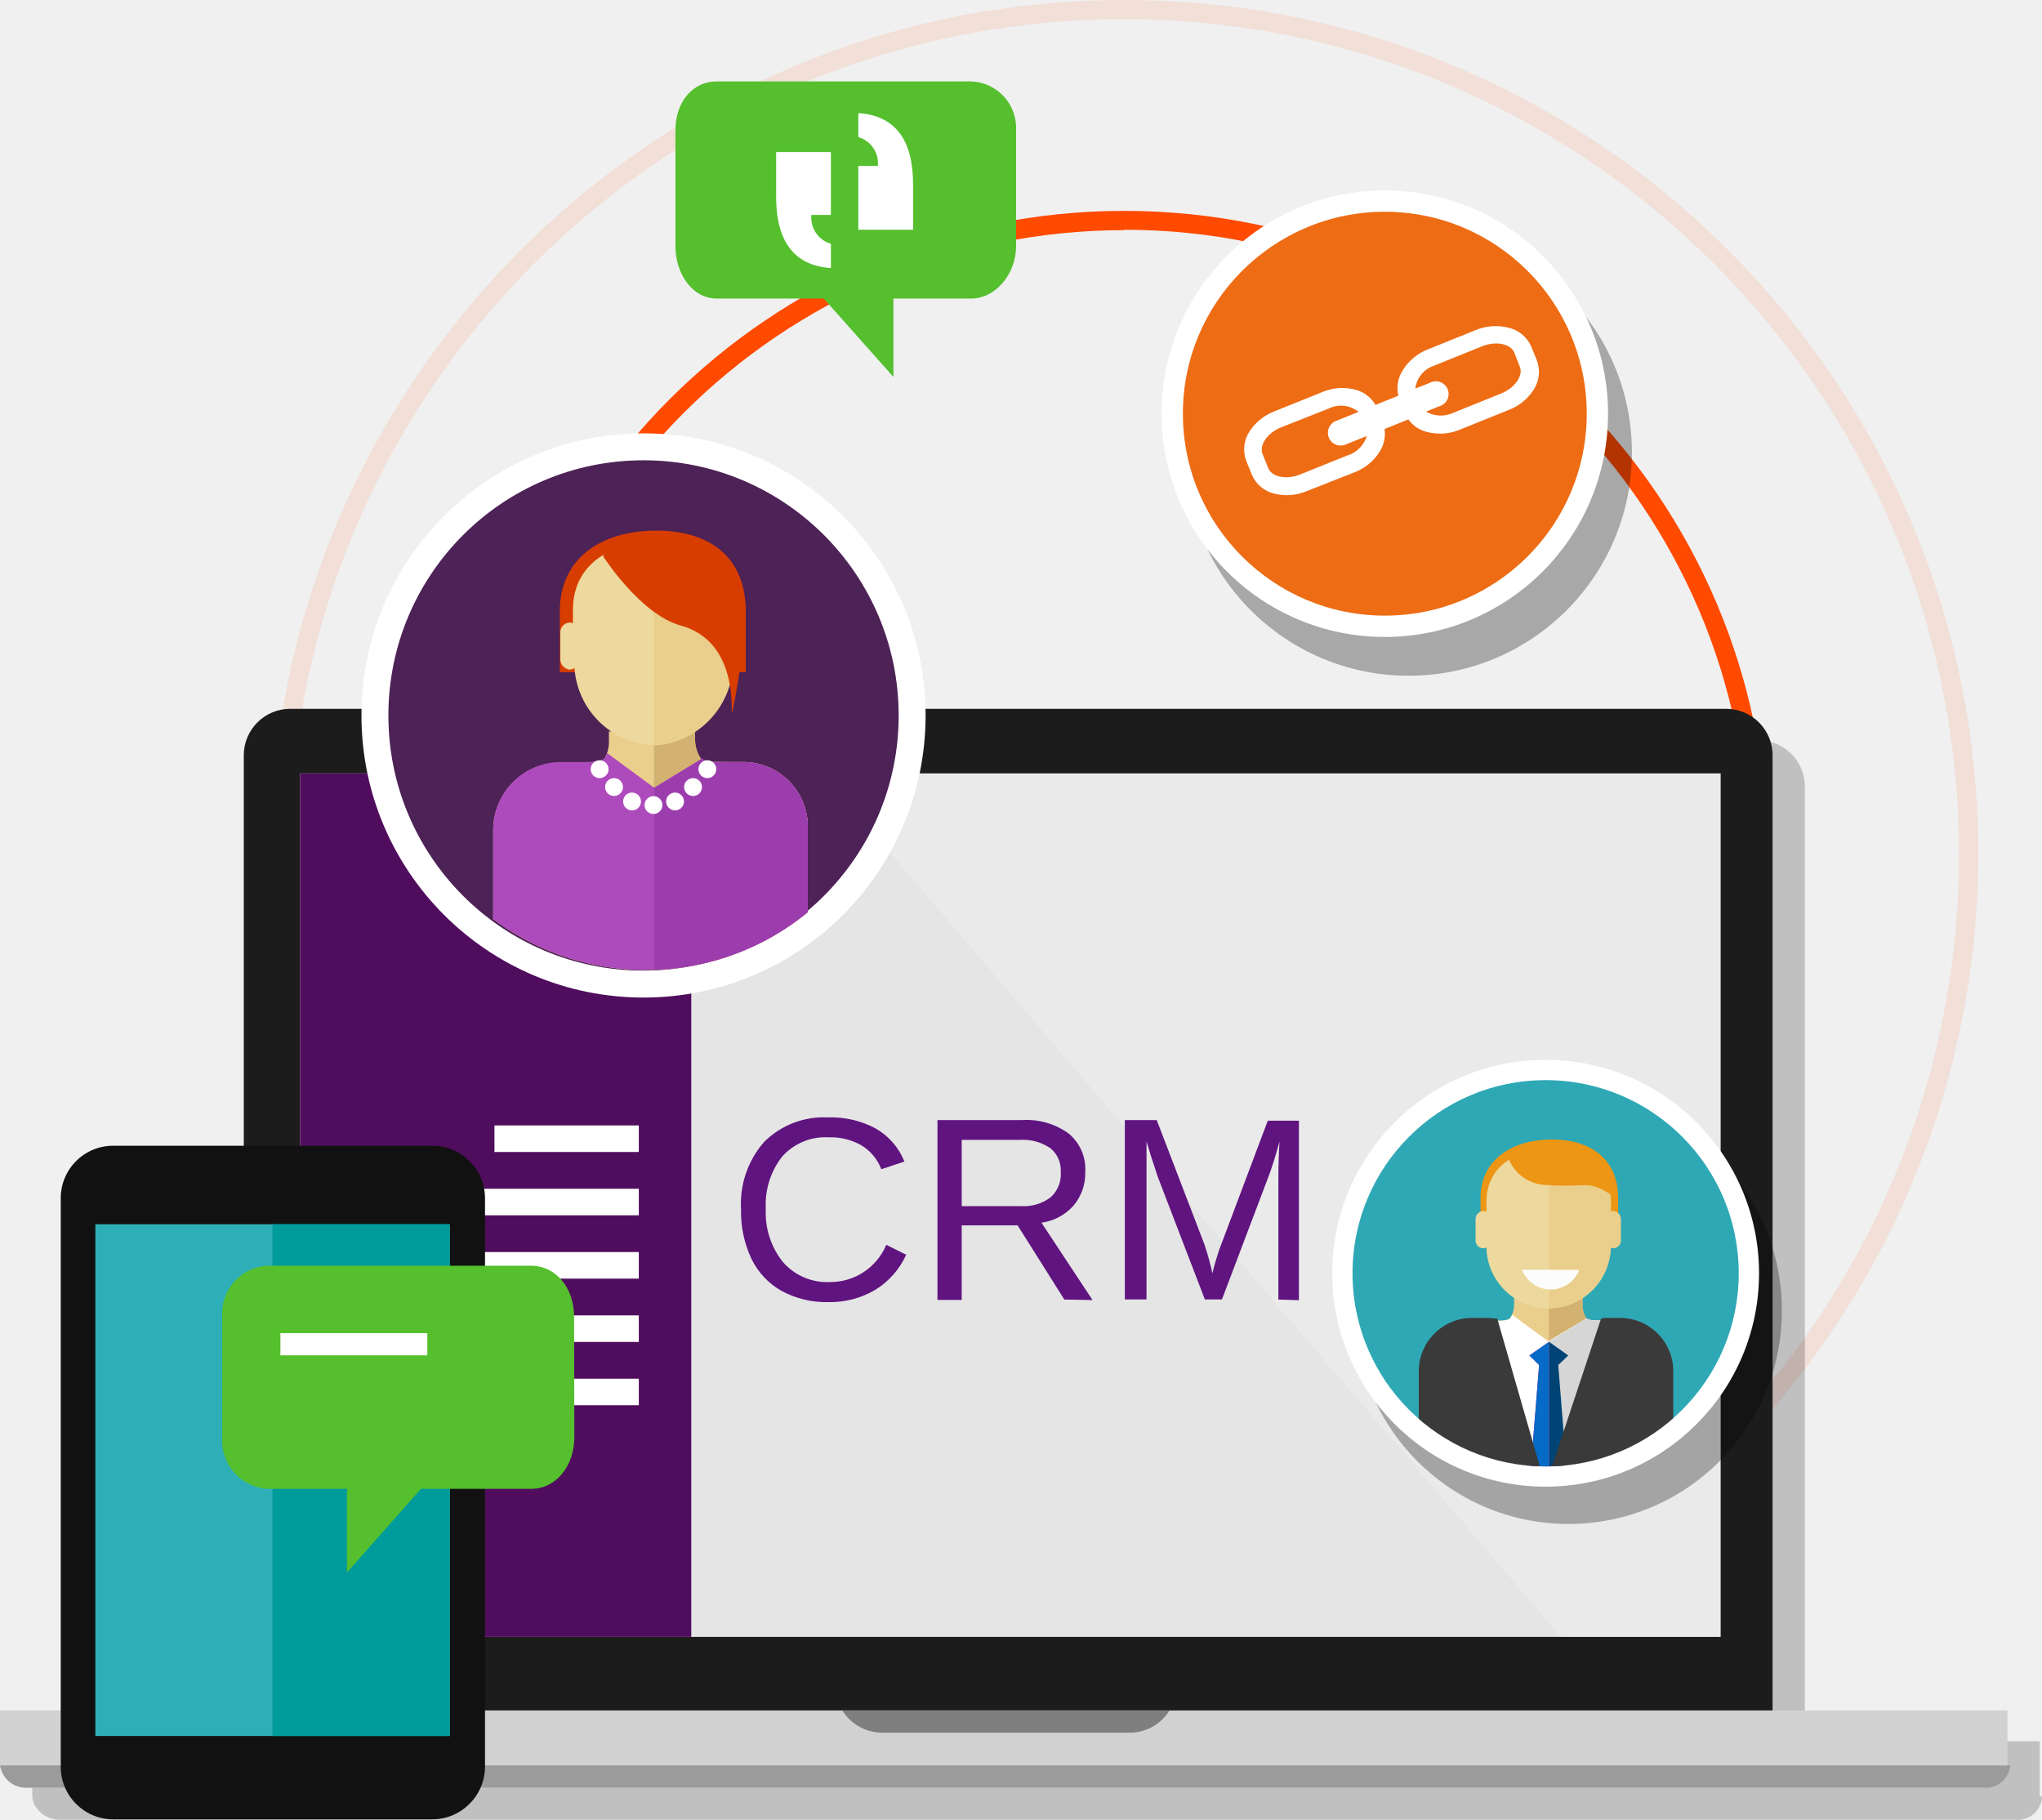
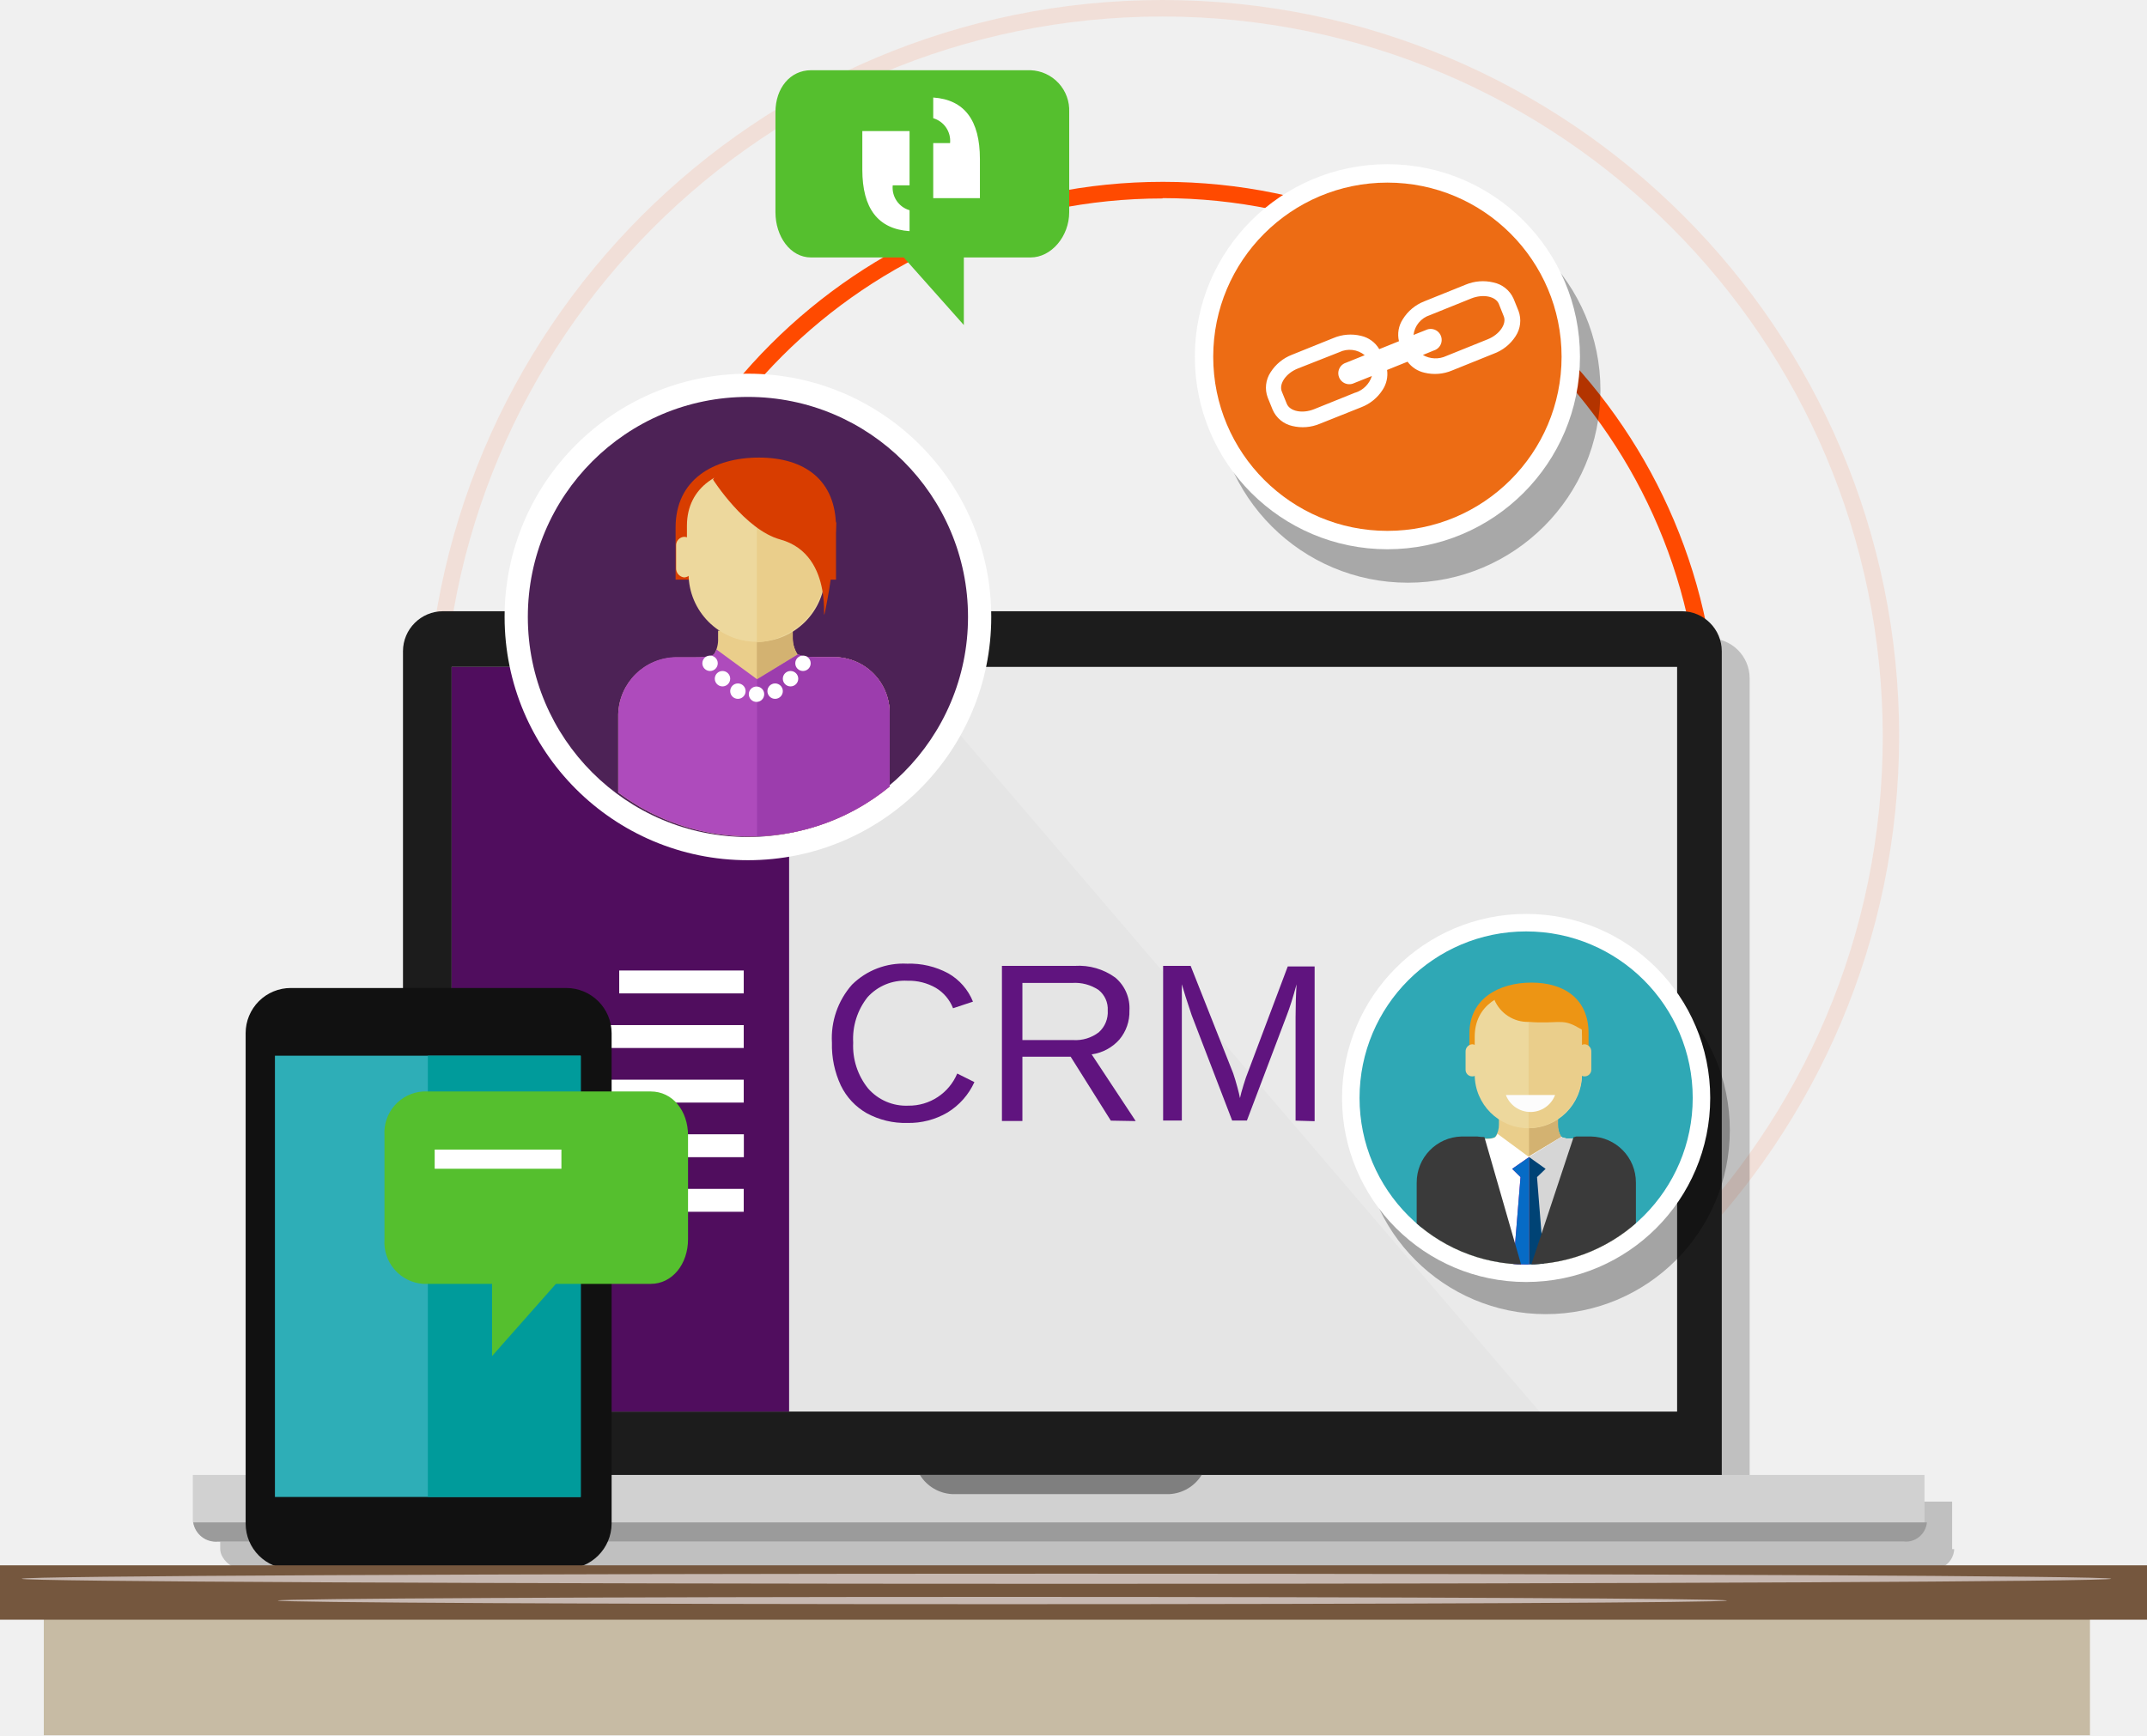
- <svg xmlns="http://www.w3.org/2000/svg" viewBox="0 0 159.99 142.53">
+ <svg xmlns="http://www.w3.org/2000/svg" viewBox="0 0 195 157.65">
  <defs>
-     <style>.cls-1{fill:none;}.cls-2{fill:#2fa8b5;}.cls-3,.cls-4{fill:#ff4a00;}.cls-3{opacity:0.1;}.cls-11,.cls-5{opacity:0.2;}.cls-6{fill:#1c1c1c;}.cls-7{fill:#d1d1d1;}.cls-8{fill:#9b9b9b;}.cls-9{fill:#7f7f7f;}.cls-10{fill:#e5e5e5;}.cls-11,.cls-13{fill:#fff;}.cls-12{fill:#500d5e;}.cls-14{fill:#4d2256;}.cls-15{clip-path:url(#clip-path);}.cls-16{fill:#eace8b;}.cls-17{fill:#d3b271;}.cls-18{fill:#d83d00;}.cls-19{fill:#edd89d;}.cls-20{fill:#ae4bbc;}.cls-21{fill:#9c3dad;}.cls-22{opacity:0.3;}.cls-23{fill:#ed6c14;}.cls-24{clip-path:url(#clip-path-2);}.cls-25{fill:#ed9514;}.cls-26{fill:#d6d6d6;}.cls-27{fill:#c905ad;}.cls-28{fill:#066bc6;}.cls-29{fill:#004375;}.cls-30{fill:#3a3a3a;}.cls-31{fill:#fcfcfc;}.cls-32{fill:#111;}.cls-33{fill:#2eaeb7;}.cls-34{fill:#009b9b;}.cls-35{fill:#55bf2e;}.cls-36{fill:#60147f;}</style>
+     <style>.cls-1{fill:none;}.cls-2{fill:#2fa8b5;}.cls-3,.cls-4{fill:#ff4a00;}.cls-3{opacity:0.1;}.cls-11,.cls-5{opacity:0.2;}.cls-6{fill:#1c1c1c;}.cls-7{fill:#d1d1d1;}.cls-8{fill:#9b9b9b;}.cls-9{fill:#7f7f7f;}.cls-10{fill:#e5e5e5;}.cls-11,.cls-13{fill:#fff;}.cls-12{fill:#500d5e;}.cls-14{fill:#4d2256;}.cls-15{clip-path:url(#clip-path);}.cls-16{fill:#eace8b;}.cls-17{fill:#d3b271;}.cls-18{fill:#d83d00;}.cls-19{fill:#edd89d;}.cls-20{fill:#ae4bbc;}.cls-21{fill:#9c3dad;}.cls-22{opacity:0.3;}.cls-23{fill:#ed6c14;}.cls-24{clip-path:url(#clip-path-2);}.cls-25{fill:#ed9514;}.cls-26{fill:#d6d6d6;}.cls-27{fill:#c905ad;}.cls-28{fill:#066bc6;}.cls-29{fill:#004375;}.cls-30{fill:#3a3a3a;}.cls-31{fill:#fcfcfc;}.cls-32{fill:#111;}.cls-33{fill:#2eaeb7;}.cls-34{fill:#009b9b;}.cls-35{fill:#55bf2e;}.cls-36{fill:#60147f;}.cls-37{fill:#c2b59b;opacity:0.9;}.cls-38{fill:#75573e;}.cls-39{fill:#c7b8b1;}</style>
    <clipPath id="clip-path">
-       <circle class="cls-1" cx="50.62" cy="56" r="19.99" />
+       <circle class="cls-1" cx="68.13" cy="56" r="19.99" />
    </clipPath>
    <clipPath id="clip-path-2">
-       <circle class="cls-2" cx="121.1" cy="99.75" r="15.13" />
+       <circle class="cls-2" cx="138.61" cy="99.75" r="15.13" />
    </clipPath>
  </defs>
  <g id="Layer_2" data-name="Layer 2">
    <g id="Graphics">
-       <path class="cls-3" d="M88.09,133.8A66.9,66.9,0,1,1,155,66.9,67,67,0,0,1,88.09,133.8Zm0-132.3a65.4,65.4,0,1,0,65.4,65.4A65.47,65.47,0,0,0,88.09,1.5Z" />
-       <path class="cls-4" d="M88.09,117.28A50.38,50.38,0,1,1,138.47,66.9,50.43,50.43,0,0,1,88.09,117.28Zm0-99.25A48.87,48.87,0,1,0,137,66.9,48.93,48.93,0,0,0,88.09,18Z" />
-       <path class="cls-5" d="M160,140.74h-.19s0,0,0-.07v-4.25H141.41V61.6A3.62,3.62,0,0,0,137.79,58H25.24a3.62,3.62,0,0,0-3.62,3.63v74.83H2.53v4.25a1.41,1.41,0,0,0,.22.75,2.22,2.22,0,0,0,2,1.1H157.85v0A1.92,1.92,0,0,0,160,140.74Z" />
-       <rect class="cls-6" x="19.1" y="55.53" width="119.78" height="83.97" rx="3.64" ry="3.64" />
-       <path class="cls-7" d="M0,134v4.2a2.25,2.25,0,0,0,2.3,1.86H155.37a1.85,1.85,0,0,0,1.91-1.86V134Z" />
-       <path class="cls-8" d="M0,138.31a2.07,2.07,0,0,0,2.26,1.74H155.37a1.93,1.93,0,0,0,2.13-1.74Z" />
-       <path class="cls-9" d="M66,134A3.67,3.67,0,0,0,69,135.74H88.71A3.67,3.67,0,0,0,91.63,134Z" />
-       <rect class="cls-10" x="23.51" y="60.59" width="111.3" height="67.65" />
-       <polygon class="cls-11" points="122.32 128.25 134.81 128.25 134.81 60.59 64.41 60.59 122.32 128.25" />
-       <rect class="cls-12" x="23.51" y="60.59" width="30.65" height="67.65" />
-       <rect class="cls-13" x="38.74" y="88.17" width="11.31" height="2.08" />
-       <rect class="cls-13" x="33.78" y="93.13" width="16.27" height="2.08" />
-       <rect class="cls-13" x="36.36" y="98.09" width="13.69" height="2.08" />
-       <rect class="cls-13" x="32.19" y="103.05" width="17.86" height="2.08" />
-       <rect class="cls-13" x="38.74" y="108.01" width="11.31" height="2.08" />
-       <circle class="cls-1" cx="52.78" cy="59.9" r="22.1" />
-       <circle class="cls-13" cx="50.42" cy="56.05" r="22.1" />
-       <circle class="cls-14" cx="50.42" cy="56.05" r="19.99" />
+       <path class="cls-3" d="M105.59,133.8a66.9,66.9,0,1,1,66.9-66.9A67,67,0,0,1,105.59,133.8Zm0-132.3A65.4,65.4,0,1,0,171,66.9,65.47,65.47,0,0,0,105.59,1.5Z" />
+       <path class="cls-4" d="M105.59,117.28A50.38,50.38,0,1,1,156,66.9,50.43,50.43,0,0,1,105.59,117.28Zm0-99.25A48.87,48.87,0,1,0,154.47,66.9,48.93,48.93,0,0,0,105.59,18Z" />
+       <path class="cls-5" d="M177.49,140.74h-.19s0,0,0-.07v-4.25H158.91V61.6A3.62,3.62,0,0,0,155.29,58H42.75a3.62,3.62,0,0,0-3.62,3.63v74.83H20v4.25a1.41,1.41,0,0,0,.22.75,2.22,2.22,0,0,0,2,1.1H175.36v0A1.92,1.92,0,0,0,177.49,140.74Z" />
+       <rect class="cls-6" x="36.6" y="55.53" width="119.78" height="83.97" rx="3.64" ry="3.64" />
+       <path class="cls-7" d="M17.51,134v4.2a2.25,2.25,0,0,0,2.3,1.86H172.88a1.85,1.85,0,0,0,1.91-1.86V134Z" />
+       <path class="cls-8" d="M17.55,138.31a2.07,2.07,0,0,0,2.26,1.74H172.88a1.93,1.93,0,0,0,2.13-1.74Z" />
+       <path class="cls-9" d="M83.55,134a3.67,3.67,0,0,0,2.92,1.74h19.75a3.67,3.67,0,0,0,2.92-1.74Z" />
+       <rect class="cls-10" x="41.02" y="60.59" width="111.3" height="67.65" />
+       <polygon class="cls-11" points="139.83 128.25 152.32 128.25 152.32 60.59 81.92 60.59 139.83 128.25" />
+       <rect class="cls-12" x="41.02" y="60.59" width="30.65" height="67.65" />
+       <rect class="cls-13" x="56.24" y="88.17" width="11.31" height="2.08" />
+       <rect class="cls-13" x="51.28" y="93.13" width="16.27" height="2.08" />
+       <rect class="cls-13" x="53.86" y="98.09" width="13.69" height="2.08" />
+       <rect class="cls-13" x="49.7" y="103.05" width="17.86" height="2.08" />
+       <rect class="cls-13" x="56.24" y="108.01" width="11.31" height="2.08" />
+       <circle class="cls-1" cx="70.29" cy="59.9" r="22.1" />
+       <circle class="cls-13" cx="67.93" cy="56.05" r="22.1" />
+       <circle class="cls-14" cx="67.93" cy="56.05" r="19.99" />
      <g class="cls-15">
-         <path class="cls-16" d="M58.33,59.7H56.71c-.33,0-1.51,0-1.8-.27A2.73,2.73,0,0,1,54.46,58v-.7H47.71V58a2.58,2.58,0,0,1-.37,1.46c-.28.28-1.39.27-1.71.27H43.89a5.32,5.32,0,0,0-5.25,5.16V76H63.29V64.86A5.06,5.06,0,0,0,58.33,59.7Z" />
-         <path class="cls-17" d="M58.33,59.7H56.71c-.33,0-1.51,0-1.8-.27A2.73,2.73,0,0,1,54.46,58v-.7H51.24V76H63.29V64.86A5.06,5.06,0,0,0,58.33,59.7Z" />
-         <path class="cls-18" d="M58.43,52.66V47.92c0-4.32-2.87-6.35-7-6.35s-7.57,2-7.57,6.35v4.74Z" />
-         <path class="cls-19" d="M51.37,42.45c-3.43,0-6.48,1.7-6.48,5.32v4.34H45a6.52,6.52,0,0,0,6.2,6.29,6.52,6.52,0,0,0,6.2-6.29h-.1V47.77C57.34,44.16,54.79,42.45,51.37,42.45Z" />
-         <path class="cls-16" d="M51.44,42.45h-.2V58.36a6.58,6.58,0,0,0,6.2-6.25h-.1V47.77C57.34,44.16,54.86,42.45,51.44,42.45Z" />
-         <path class="cls-19" d="M45.43,51.59a.86.86,0,0,1-.79.87h0a.82.82,0,0,1-.74-.87v-2a.77.77,0,0,1,.74-.82h0a.81.81,0,0,1,.79.82Z" />
-         <path class="cls-18" d="M47.25,43.57s2.91,4.57,6.1,5.44c5.17,1.42,3.63,8.49,4.09,6.5a53.62,53.62,0,0,0,1-8L56.83,44l-3.4-1.51-2.64-.86-2.94.86Z" />
-         <path class="cls-20" d="M58.33,59.7H56.71c-.33,0-1.42,0-1.7-.27h0l-3.76,2.28L47.57,59a.91.91,0,0,1-.24.43c-.28.28-1.37.27-1.7.27H43.89a5.32,5.32,0,0,0-5.25,5.16V76H63.29V64.86A5.06,5.06,0,0,0,58.33,59.7Z" />
-         <path class="cls-21" d="M58.33,59.7H56.71c-.33,0-1.42,0-1.7-.27h0l-3.76,2.3V76H63.29V64.86A5.06,5.06,0,0,0,58.33,59.7Z" />
-         <circle class="cls-13" cx="51.2" cy="63.07" r="0.7" />
-         <circle class="cls-13" cx="49.52" cy="62.79" r="0.7" />
-         <circle class="cls-13" cx="48.11" cy="61.66" r="0.7" />
-         <circle class="cls-13" cx="46.98" cy="60.26" r="0.7" />
-         <circle class="cls-13" cx="52.89" cy="62.79" r="0.7" />
-         <circle class="cls-13" cx="54.3" cy="61.66" r="0.7" />
-         <circle class="cls-13" cx="55.42" cy="60.26" r="0.7" />
+         <path class="cls-16" d="M75.83,59.7H74.22c-.33,0-1.51,0-1.8-.27A2.73,2.73,0,0,1,72,58v-.7H65.22V58a2.58,2.58,0,0,1-.37,1.46c-.28.28-1.39.27-1.71.27H61.4a5.32,5.32,0,0,0-5.25,5.16V76H80.8V64.86A5.06,5.06,0,0,0,75.83,59.7Z" />
+         <path class="cls-17" d="M75.83,59.7H74.22c-.33,0-1.51,0-1.8-.27A2.73,2.73,0,0,1,72,58v-.7H68.74V76H80.8V64.86A5.06,5.06,0,0,0,75.83,59.7Z" />
+         <path class="cls-18" d="M75.93,52.66V47.92c0-4.32-2.87-6.35-7-6.35s-7.57,2-7.57,6.35v4.74Z" />
+         <path class="cls-19" d="M68.87,42.45c-3.43,0-6.48,1.7-6.48,5.32v4.34h.15a6.2,6.2,0,1,0,12.4,0h-.1V47.77C74.84,44.16,72.3,42.45,68.87,42.45Z" />
+         <path class="cls-16" d="M68.94,42.45h-.2V58.36a6.58,6.58,0,0,0,6.2-6.25h-.1V47.77C74.84,44.16,72.37,42.45,68.94,42.45Z" />
+         <path class="cls-19" d="M62.94,51.59a.86.86,0,0,1-.79.87h0a.82.82,0,0,1-.74-.87v-2a.77.77,0,0,1,.74-.82h0a.81.81,0,0,1,.79.82Z" />
+         <path class="cls-18" d="M64.76,43.57s2.91,4.57,6.1,5.44c5.17,1.42,3.63,8.49,4.09,6.5a53.62,53.62,0,0,0,1-8L74.34,44l-3.4-1.51-2.64-.86-2.94.86Z" />
+         <path class="cls-20" d="M75.83,59.7H74.22c-.33,0-1.42,0-1.7-.27h0l-3.76,2.28L65.07,59a.91.91,0,0,1-.24.43c-.28.28-1.37.27-1.7.27H61.4a5.32,5.32,0,0,0-5.25,5.16V76H80.8V64.86A5.06,5.06,0,0,0,75.83,59.7Z" />
+         <path class="cls-21" d="M75.83,59.7H74.22c-.33,0-1.42,0-1.7-.27h0l-3.76,2.3V76H80.8V64.86A5.06,5.06,0,0,0,75.83,59.7Z" />
+         <circle class="cls-13" cx="68.71" cy="63.07" r="0.7" />
+         <circle class="cls-13" cx="67.02" cy="62.79" r="0.7" />
+         <circle class="cls-13" cx="65.62" cy="61.66" r="0.7" />
+         <circle class="cls-13" cx="64.49" cy="60.26" r="0.7" />
+         <circle class="cls-13" cx="70.4" cy="62.79" r="0.7" />
+         <circle class="cls-13" cx="71.8" cy="61.66" r="0.7" />
+         <circle class="cls-13" cx="72.93" cy="60.26" r="0.7" />
      </g>
-       <circle class="cls-22" cx="110.37" cy="35.45" r="17.49" />
-       <circle class="cls-13" cx="108.5" cy="32.41" r="17.49" />
-       <circle class="cls-23" cx="108.5" cy="32.41" r="15.82" />
-       <circle class="cls-22" cx="122.89" cy="102.67" r="16.72" />
-       <circle class="cls-13" cx="121.1" cy="99.75" r="16.72" />
-       <circle class="cls-2" cx="121.1" cy="99.75" r="15.13" />
+       <circle class="cls-22" cx="127.87" cy="35.45" r="17.49" />
+       <circle class="cls-13" cx="126.01" cy="32.41" r="17.49" />
+       <circle class="cls-23" cx="126.01" cy="32.41" r="15.82" />
+       <circle class="cls-22" cx="140.39" cy="102.67" r="16.72" />
+       <circle class="cls-13" cx="138.61" cy="99.75" r="16.72" />
+       <circle class="cls-2" cx="138.61" cy="99.75" r="15.13" />
      <g class="cls-24">
-         <path class="cls-16" d="M126.92,103.45h-1.27c-.26,0-1.13.05-1.36-.17a1.94,1.94,0,0,1-.3-1.11v-.65h-5.36v.65a2,2,0,0,1-.32,1.11c-.22.22-1.12.17-1.38.17h-1.37a4.07,4.07,0,0,0-3.93,4.13v8.81h19.15v-8.81A4,4,0,0,0,126.92,103.45Z" />
-         <path class="cls-17" d="M126.92,103.45h-1.27c-.26,0-1.13.05-1.36-.17a1.94,1.94,0,0,1-.3-1.11v-.65h-2.63v14.88h9.42v-8.81A4,4,0,0,0,126.92,103.45Z" />
-         <path class="cls-25" d="M126.78,97.3V93.87c0-3.13-2.22-4.6-5.19-4.6S116,90.74,116,93.87V97.3Z" />
-         <path class="cls-19" d="M121.52,90c-2.69,0-5.06,1.34-5.06,4.18v3.45h0a4.87,4.87,0,1,0,9.74,0h0V94.14C126.18,91.3,124.21,90,121.52,90Z" />
-         <path class="cls-16" d="M121.54,90h-.17v12.5a5,5,0,0,0,4.85-4.88h0V94.14C126.18,91.3,124.23,90,121.54,90Z" />
-         <path class="cls-16" d="M127,97.16a.61.61,0,0,1-.62.63h0a.58.58,0,0,1-.58-.63V95.55a.62.62,0,0,1,.58-.68h0a.65.65,0,0,1,.62.68Z" />
-         <path class="cls-19" d="M116.81,97.16a.58.58,0,0,1-.59.63h0a.6.6,0,0,1-.61-.63V95.55a.65.65,0,0,1,.61-.68h0a.63.63,0,0,1,.59.68Z" />
-         <path class="cls-25" d="M118.22,90.84a3.3,3.3,0,0,0,3.13,2c2.59.2,3-.33,4.38.46s.68.22.68.22l-1.05-2.63L123.08,90l-2-.51L118.7,90Z" />
-         <path class="cls-13" d="M126.92,103.45h-1.27c-.26,0-1.11.05-1.34-.17,0,0,0,0,0,0l-3,1.8L118.47,103a.6.6,0,0,1-.19.3c-.22.22-1.08.18-1.34.18h-1.37a4.07,4.07,0,0,0-3.93,4.13v8.81h19.15v-8.81A4,4,0,0,0,126.92,103.45Z" />
-         <path class="cls-26" d="M126.92,103.45h-1.27c-.26,0-1.11.05-1.34-.17,0,0,0,0,0,0l-2.94,1.82v11.28h9.42v-8.81A4,4,0,0,0,126.92,103.45Z" />
-         <polygon class="cls-27" points="121.37 105.12 119.83 106.19 120.59 106.94 119.83 116.39 121.37 116.39 121.37 105.12" />
-         <polygon class="cls-28" points="121.37 105.12 119.83 106.19 120.59 106.94 119.83 116.39 121.37 116.39 121.37 105.12" />
-         <polygon class="cls-29" points="121.37 105.12 122.87 106.19 122.09 106.94 122.84 116.39 121.37 116.39 121.37 105.12" />
-         <path class="cls-30" d="M127,103.25h-1.31c-.06,0-.15.06-.25.06l-4.34,13.08h10v-8.95A4.17,4.17,0,0,0,127,103.25Z" />
-         <path class="cls-30" d="M116.65,103.25h-1.41a4.18,4.18,0,0,0-4.08,4.2v8.95h9.92l-3.77-13.1A4.65,4.65,0,0,1,116.65,103.25Z" />
-         <path class="cls-31" d="M119.26,99.48a2.39,2.39,0,0,0,4.47,0Z" />
+         <path class="cls-16" d="M144.43,103.45h-1.27c-.26,0-1.13.05-1.36-.17a1.94,1.94,0,0,1-.3-1.11v-.65h-5.36v.65a2,2,0,0,1-.32,1.11c-.22.22-1.12.17-1.38.17h-1.37a4.07,4.07,0,0,0-3.93,4.13v8.81H148.3v-8.81A4,4,0,0,0,144.43,103.45Z" />
+         <path class="cls-17" d="M144.43,103.45h-1.27c-.26,0-1.13.05-1.36-.17a1.94,1.94,0,0,1-.3-1.11v-.65h-2.63v14.88h9.42v-8.81A4,4,0,0,0,144.43,103.45Z" />
+         <path class="cls-25" d="M144.28,97.3V93.87c0-3.13-2.22-4.6-5.19-4.6s-5.63,1.48-5.63,4.6V97.3Z" />
+         <path class="cls-19" d="M139,90c-2.69,0-5.06,1.34-5.06,4.18v3.45h0a4.87,4.87,0,1,0,9.74,0h0V94.14C143.69,91.3,141.72,90,139,90Z" />
+         <path class="cls-16" d="M139,90h-.17v12.5a5,5,0,0,0,4.85-4.88h0V94.14C143.69,91.3,141.74,90,139,90Z" />
+         <path class="cls-16" d="M144.53,97.16a.61.61,0,0,1-.62.63h0a.58.58,0,0,1-.58-.63V95.55a.62.62,0,0,1,.58-.68h0a.65.65,0,0,1,.62.68Z" />
+         <path class="cls-19" d="M134.31,97.16a.58.58,0,0,1-.59.63h0a.6.6,0,0,1-.61-.63V95.55a.65.65,0,0,1,.61-.68h0a.63.63,0,0,1,.59.68Z" />
+         <path class="cls-25" d="M135.73,90.84a3.3,3.3,0,0,0,3.13,2c2.59.2,3-.33,4.38.46s.68.22.68.22l-1.05-2.63L140.58,90l-2-.51L136.2,90Z" />
+         <path class="cls-13" d="M144.43,103.45h-1.27c-.26,0-1.11.05-1.34-.17,0,0,0,0,0,0l-3,1.8L136,103a.6.6,0,0,1-.19.3c-.22.22-1.08.18-1.34.18h-1.37a4.07,4.07,0,0,0-3.93,4.13v8.81H148.3v-8.81A4,4,0,0,0,144.43,103.45Z" />
+         <path class="cls-26" d="M144.43,103.45h-1.27c-.26,0-1.11.05-1.34-.17,0,0,0,0,0,0l-2.94,1.82v11.28h9.42v-8.81A4,4,0,0,0,144.43,103.45Z" />
+         <polygon class="cls-27" points="138.88 105.12 137.34 106.19 138.1 106.94 137.33 116.39 138.88 116.39 138.88 105.12" />
+         <polygon class="cls-28" points="138.88 105.12 137.34 106.19 138.1 106.94 137.33 116.39 138.88 116.39 138.88 105.12" />
+         <polygon class="cls-29" points="138.88 105.12 140.38 106.19 139.6 106.94 140.35 116.39 138.88 116.39 138.88 105.12" />
+         <path class="cls-30" d="M144.48,103.25h-1.31c-.06,0-.15.06-.25.06l-4.34,13.08h10v-8.95A4.17,4.17,0,0,0,144.48,103.25Z" />
+         <path class="cls-30" d="M134.16,103.25h-1.41a4.18,4.18,0,0,0-4.08,4.2v8.95h9.92l-3.77-13.1A4.65,4.65,0,0,1,134.16,103.25Z" />
+         <path class="cls-31" d="M136.77,99.48a2.39,2.39,0,0,0,4.47,0Z" />
      </g>
-       <path class="cls-13" d="M118.13,25.66a4.06,4.06,0,0,0-2.51.2l-3.77,1.52A4,4,0,0,0,109.91,29a2.57,2.57,0,0,0-.35,2l-1.79.72a2.57,2.57,0,0,0-1.66-1.21,4,4,0,0,0-2.5.2l-3.77,1.52A4,4,0,0,0,97.9,33.8a2.55,2.55,0,0,0-.26,2.3l.45,1.11a2.55,2.55,0,0,0,1.78,1.47,4,4,0,0,0,2.5-.2L106.13,37a4,4,0,0,0,1.95-1.59,2.61,2.61,0,0,0,.4-1.8l1.86-.75a2.61,2.61,0,0,0,1.54,1,4,4,0,0,0,2.5-.2l3.77-1.52a4,4,0,0,0,2-1.59,2.56,2.56,0,0,0,.27-2.3l-.45-1.11A2.57,2.57,0,0,0,118.13,25.66Zm-12.52,10-3.77,1.52c-1.06.42-2.19.19-2.47-.5l-.45-1.11c-.28-.69.37-1.65,1.43-2.08L104.12,32a2.16,2.16,0,0,1,2.32.27l-1.69.68a1,1,0,1,0,.74,1.85l1.6-.64A2.31,2.31,0,0,1,105.61,35.67Zm13.47-6.92c.28.69-.4,1.66-1.45,2.08l-3.77,1.52a2.31,2.31,0,0,1-2.13-.09l1-.41A1,1,0,1,0,112,30l-1.11.44a2.16,2.16,0,0,1,1.49-1.8l3.77-1.52c1.06-.42,2.21-.19,2.49.5Z" />
-       <path class="cls-32" d="M38,138.42a4.14,4.14,0,0,1-4.13,4.11h-25a4.11,4.11,0,0,1-4.11-4.11V93.86a4.1,4.1,0,0,1,4.11-4.1h25A4.12,4.12,0,0,1,38,93.86Z" />
-       <rect class="cls-33" x="7.47" y="95.91" width="27.77" height="40.09" />
-       <rect class="cls-34" x="21.35" y="95.91" width="13.89" height="40.09" />
-       <path class="cls-35" d="M45,112.58c0,2.27-1.43,4.06-3.39,4.06H20.92a3.79,3.79,0,0,1-3.51-4.06v-9.42a3.75,3.75,0,0,1,3.51-4H41.59c2,0,3.39,1.76,3.39,4Z" />
-       <polygon class="cls-35" points="27.18 114.75 27.18 123.2 33.58 115.96 27.18 114.75" />
-       <rect class="cls-13" x="21.97" y="104.44" width="11.51" height="1.74" />
-       <path class="cls-35" d="M56.15,6.38H76.1a3.65,3.65,0,0,1,3.51,3.81v9.09c0,2.19-1.62,4.11-3.51,4.11H70v6.14l-5.46-6.14H56.15c-1.89,0-3.23-1.92-3.23-4.11V10.19C52.92,8,54.26,6.38,56.15,6.38Z" />
-       <path class="cls-13" d="M67.25,18V13h1.53a2.14,2.14,0,0,0-1.53-2.26V8.86q4.29.29,4.29,5.59V18Z" />
-       <path class="cls-13" d="M65.1,11.91v4.93H63.57A2.14,2.14,0,0,0,65.1,19.1V21q-4.29-.29-4.29-5.59V11.91Z" />
-       <path class="cls-36" d="M64.92,89.1a4.54,4.54,0,0,0-3.63,1.5A6.09,6.09,0,0,0,60,94.72a6.15,6.15,0,0,0,1.35,4.16A4.58,4.58,0,0,0,65,100.44a4.75,4.75,0,0,0,4.44-2.92L71,98.3a6.3,6.3,0,0,1-2.44,2.76,6.92,6.92,0,0,1-3.65.95,7.31,7.31,0,0,1-3.68-.88,5.79,5.79,0,0,1-2.36-2.52,8.66,8.66,0,0,1-.81-3.89,7.33,7.33,0,0,1,1.82-5.27,6.62,6.62,0,0,1,5-1.91,7.35,7.35,0,0,1,3.75.88A5.19,5.19,0,0,1,70.86,91l-1.81.6a3.73,3.73,0,0,0-1.57-1.88A4.91,4.91,0,0,0,64.92,89.1Z" />
-       <path class="cls-36" d="M83.39,101.81,79.73,96H75.35v5.84H73.45V87.75h6.62a5.63,5.63,0,0,1,3.67,1.06,3.62,3.62,0,0,1,1.29,3,3.91,3.91,0,0,1-.91,2.63,4.11,4.11,0,0,1-2.52,1.35l4,6.06Zm-.28-10a2.22,2.22,0,0,0-.83-1.87,3.86,3.86,0,0,0-2.4-.64H75.35v5.19H80a3.48,3.48,0,0,0,2.33-.7A2.45,2.45,0,0,0,83.11,91.79Z" />
-       <path class="cls-36" d="M100.16,101.81V92.43q0-1.56.09-3-.49,1.79-.88,2.79l-3.63,9.58H94.4l-3.68-9.58-.56-1.7-.33-1.1,0,1.11,0,1.89v9.38h-1.7V87.75h2.5l3.74,9.75q.2.59.38,1.26t.24,1q.08-.4.33-1.21t.34-1l3.67-9.75h2.44v14.06Z" />
+       <path class="cls-13" d="M135.63,25.66a4.06,4.06,0,0,0-2.51.2l-3.77,1.52A4,4,0,0,0,127.41,29a2.57,2.57,0,0,0-.35,2l-1.79.72a2.57,2.57,0,0,0-1.66-1.21,4,4,0,0,0-2.5.2l-3.77,1.52a4,4,0,0,0-1.94,1.59,2.55,2.55,0,0,0-.26,2.3l.45,1.11a2.55,2.55,0,0,0,1.78,1.47,4,4,0,0,0,2.5-.2L123.63,37a4,4,0,0,0,1.95-1.59,2.61,2.61,0,0,0,.4-1.8l1.86-.75a2.61,2.61,0,0,0,1.54,1,4,4,0,0,0,2.5-.2l3.77-1.52a4,4,0,0,0,2-1.59,2.56,2.56,0,0,0,.27-2.3l-.45-1.11A2.57,2.57,0,0,0,135.63,25.66Zm-12.52,10-3.77,1.52c-1.06.42-2.19.19-2.47-.5l-.45-1.11c-.28-.69.37-1.65,1.43-2.08L121.63,32a2.16,2.16,0,0,1,2.32.27l-1.69.68a1,1,0,1,0,.74,1.85l1.6-.64A2.31,2.31,0,0,1,123.11,35.67Zm13.47-6.92c.28.69-.4,1.66-1.45,2.08l-3.77,1.52a2.31,2.31,0,0,1-2.13-.09l1-.41a1,1,0,1,0-.74-1.85l-1.11.44a2.16,2.16,0,0,1,1.49-1.8l3.77-1.52c1.06-.42,2.21-.19,2.49.5Z" />
+       <path class="cls-32" d="M55.55,138.42a4.14,4.14,0,0,1-4.13,4.11h-25a4.11,4.11,0,0,1-4.11-4.11V93.86a4.1,4.1,0,0,1,4.11-4.1h25a4.12,4.12,0,0,1,4.13,4.1Z" />
+       <rect class="cls-33" x="24.97" y="95.91" width="27.77" height="40.09" />
+       <rect class="cls-34" x="38.86" y="95.91" width="13.89" height="40.09" />
+       <path class="cls-35" d="M62.49,112.58c0,2.27-1.43,4.06-3.39,4.06H38.43a3.79,3.79,0,0,1-3.51-4.06v-9.42a3.75,3.75,0,0,1,3.51-4H59.1c2,0,3.39,1.76,3.39,4Z" />
+       <polygon class="cls-35" points="44.69 114.75 44.69 123.2 51.09 115.96 44.69 114.75" />
+       <rect class="cls-13" x="39.48" y="104.44" width="11.51" height="1.74" />
+       <path class="cls-35" d="M73.66,6.38H93.6a3.65,3.65,0,0,1,3.51,3.81v9.09c0,2.19-1.62,4.11-3.51,4.11H87.54v6.14l-5.46-6.14H73.66c-1.89,0-3.23-1.92-3.23-4.11V10.19C70.43,8,71.77,6.38,73.66,6.38Z" />
+       <path class="cls-13" d="M84.76,18V13h1.53a2.14,2.14,0,0,0-1.53-2.26V8.86Q89,9.15,89,14.45V18Z" />
+       <path class="cls-13" d="M82.61,11.91v4.93H81.08a2.14,2.14,0,0,0,1.53,2.26V21q-4.29-.29-4.29-5.59V11.91Z" />
+       <path class="cls-36" d="M82.42,89.1a4.54,4.54,0,0,0-3.63,1.5,6.09,6.09,0,0,0-1.3,4.12,6.15,6.15,0,0,0,1.35,4.16,4.58,4.58,0,0,0,3.66,1.57,4.75,4.75,0,0,0,4.44-2.92l1.56.78a6.3,6.3,0,0,1-2.44,2.76,6.92,6.92,0,0,1-3.65.95,7.31,7.31,0,0,1-3.68-.88,5.79,5.79,0,0,1-2.36-2.52,8.66,8.66,0,0,1-.81-3.89,7.33,7.33,0,0,1,1.82-5.27,6.62,6.62,0,0,1,5-1.91,7.35,7.35,0,0,1,3.75.88A5.19,5.19,0,0,1,88.37,91l-1.81.6A3.73,3.73,0,0,0,85,89.75,4.91,4.91,0,0,0,82.42,89.1Z" />
+       <path class="cls-36" d="M100.89,101.81,97.24,96H92.86v5.84H91V87.75h6.62a5.63,5.63,0,0,1,3.67,1.06,3.62,3.62,0,0,1,1.29,3,3.91,3.91,0,0,1-.91,2.63,4.11,4.11,0,0,1-2.52,1.35l4,6.06Zm-.28-10a2.22,2.22,0,0,0-.83-1.87,3.86,3.86,0,0,0-2.4-.64H92.86v5.19h4.6a3.48,3.48,0,0,0,2.33-.7A2.45,2.45,0,0,0,100.61,91.79Z" />
+       <path class="cls-36" d="M117.67,101.81V92.43q0-1.56.09-3-.49,1.79-.88,2.79l-3.63,9.58h-1.34l-3.68-9.58-.56-1.7-.33-1.1,0,1.11,0,1.89v9.38h-1.7V87.75h2.5L112,97.5q.2.59.38,1.26t.24,1q.08-.4.33-1.21t.34-1l3.67-9.75h2.44v14.06Z" />
+       <rect class="cls-37" x="3.98" y="146.81" width="185.84" height="10.84" />
+       <rect class="cls-38" y="142.21" width="195" height="4.94" />
+       <ellipse class="cls-39" cx="96.86" cy="143.43" rx="94.89" ry="0.46" />
+       <ellipse class="cls-39" cx="91.04" cy="145.41" rx="65.81" ry="0.33" />
    </g>
  </g>
</svg>
